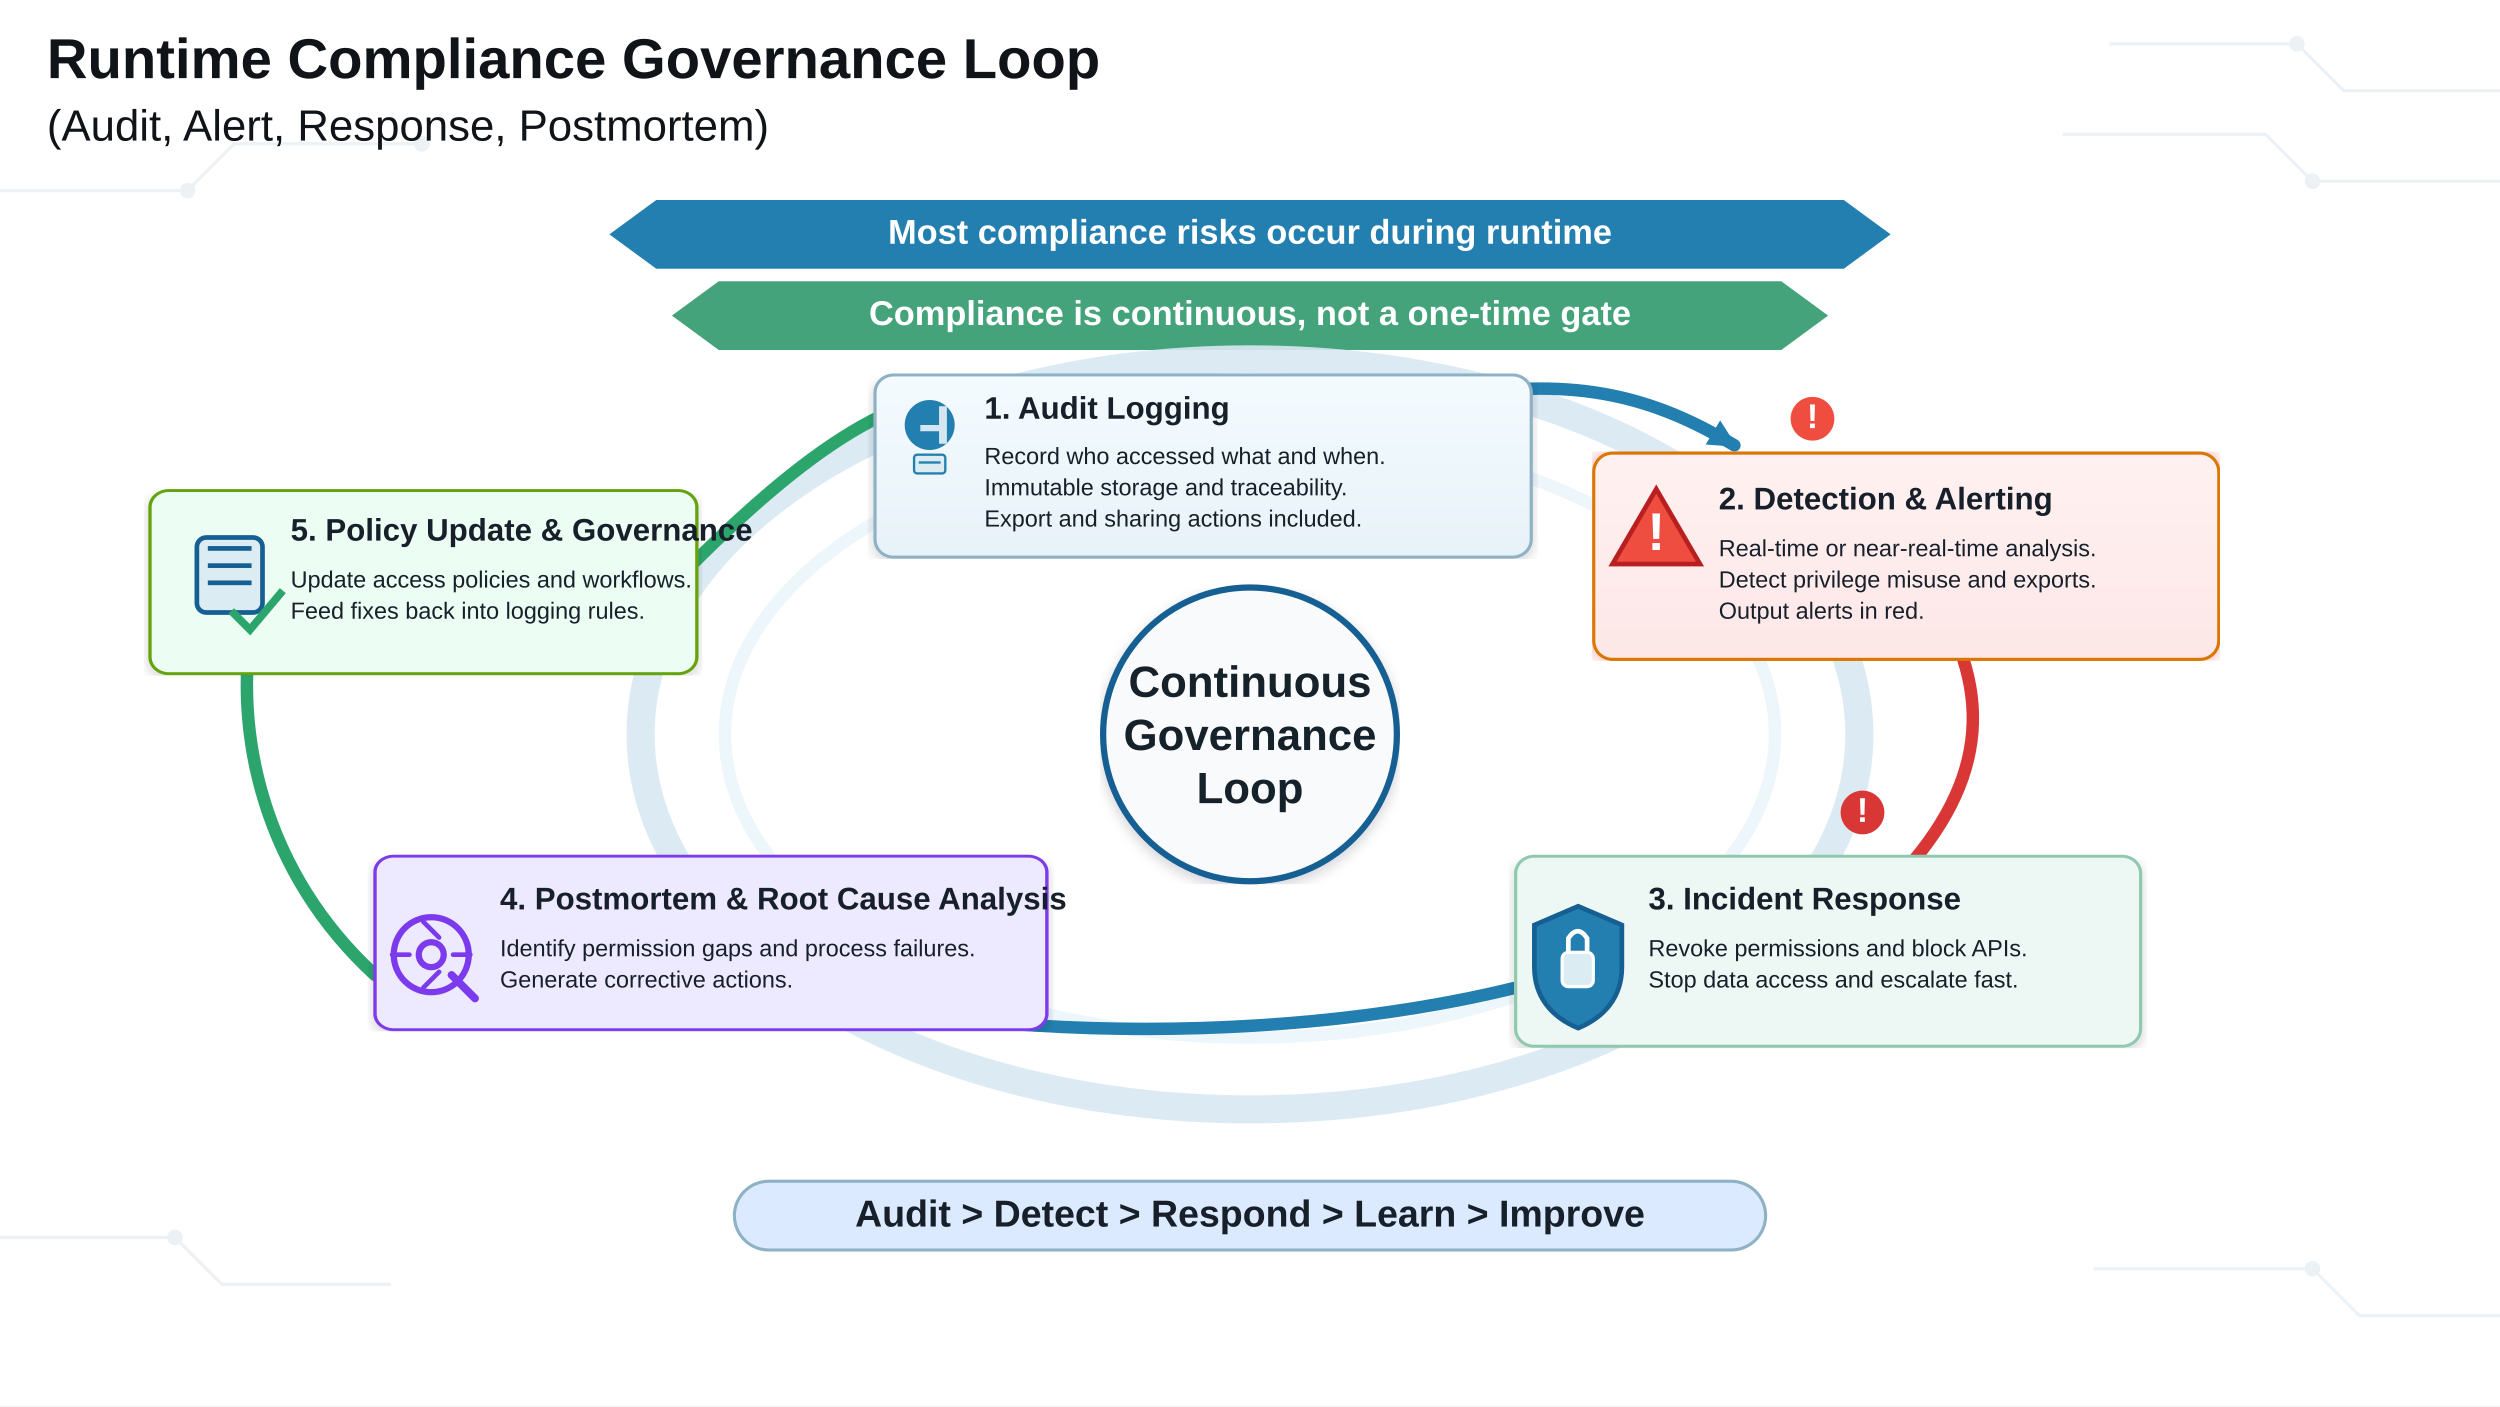
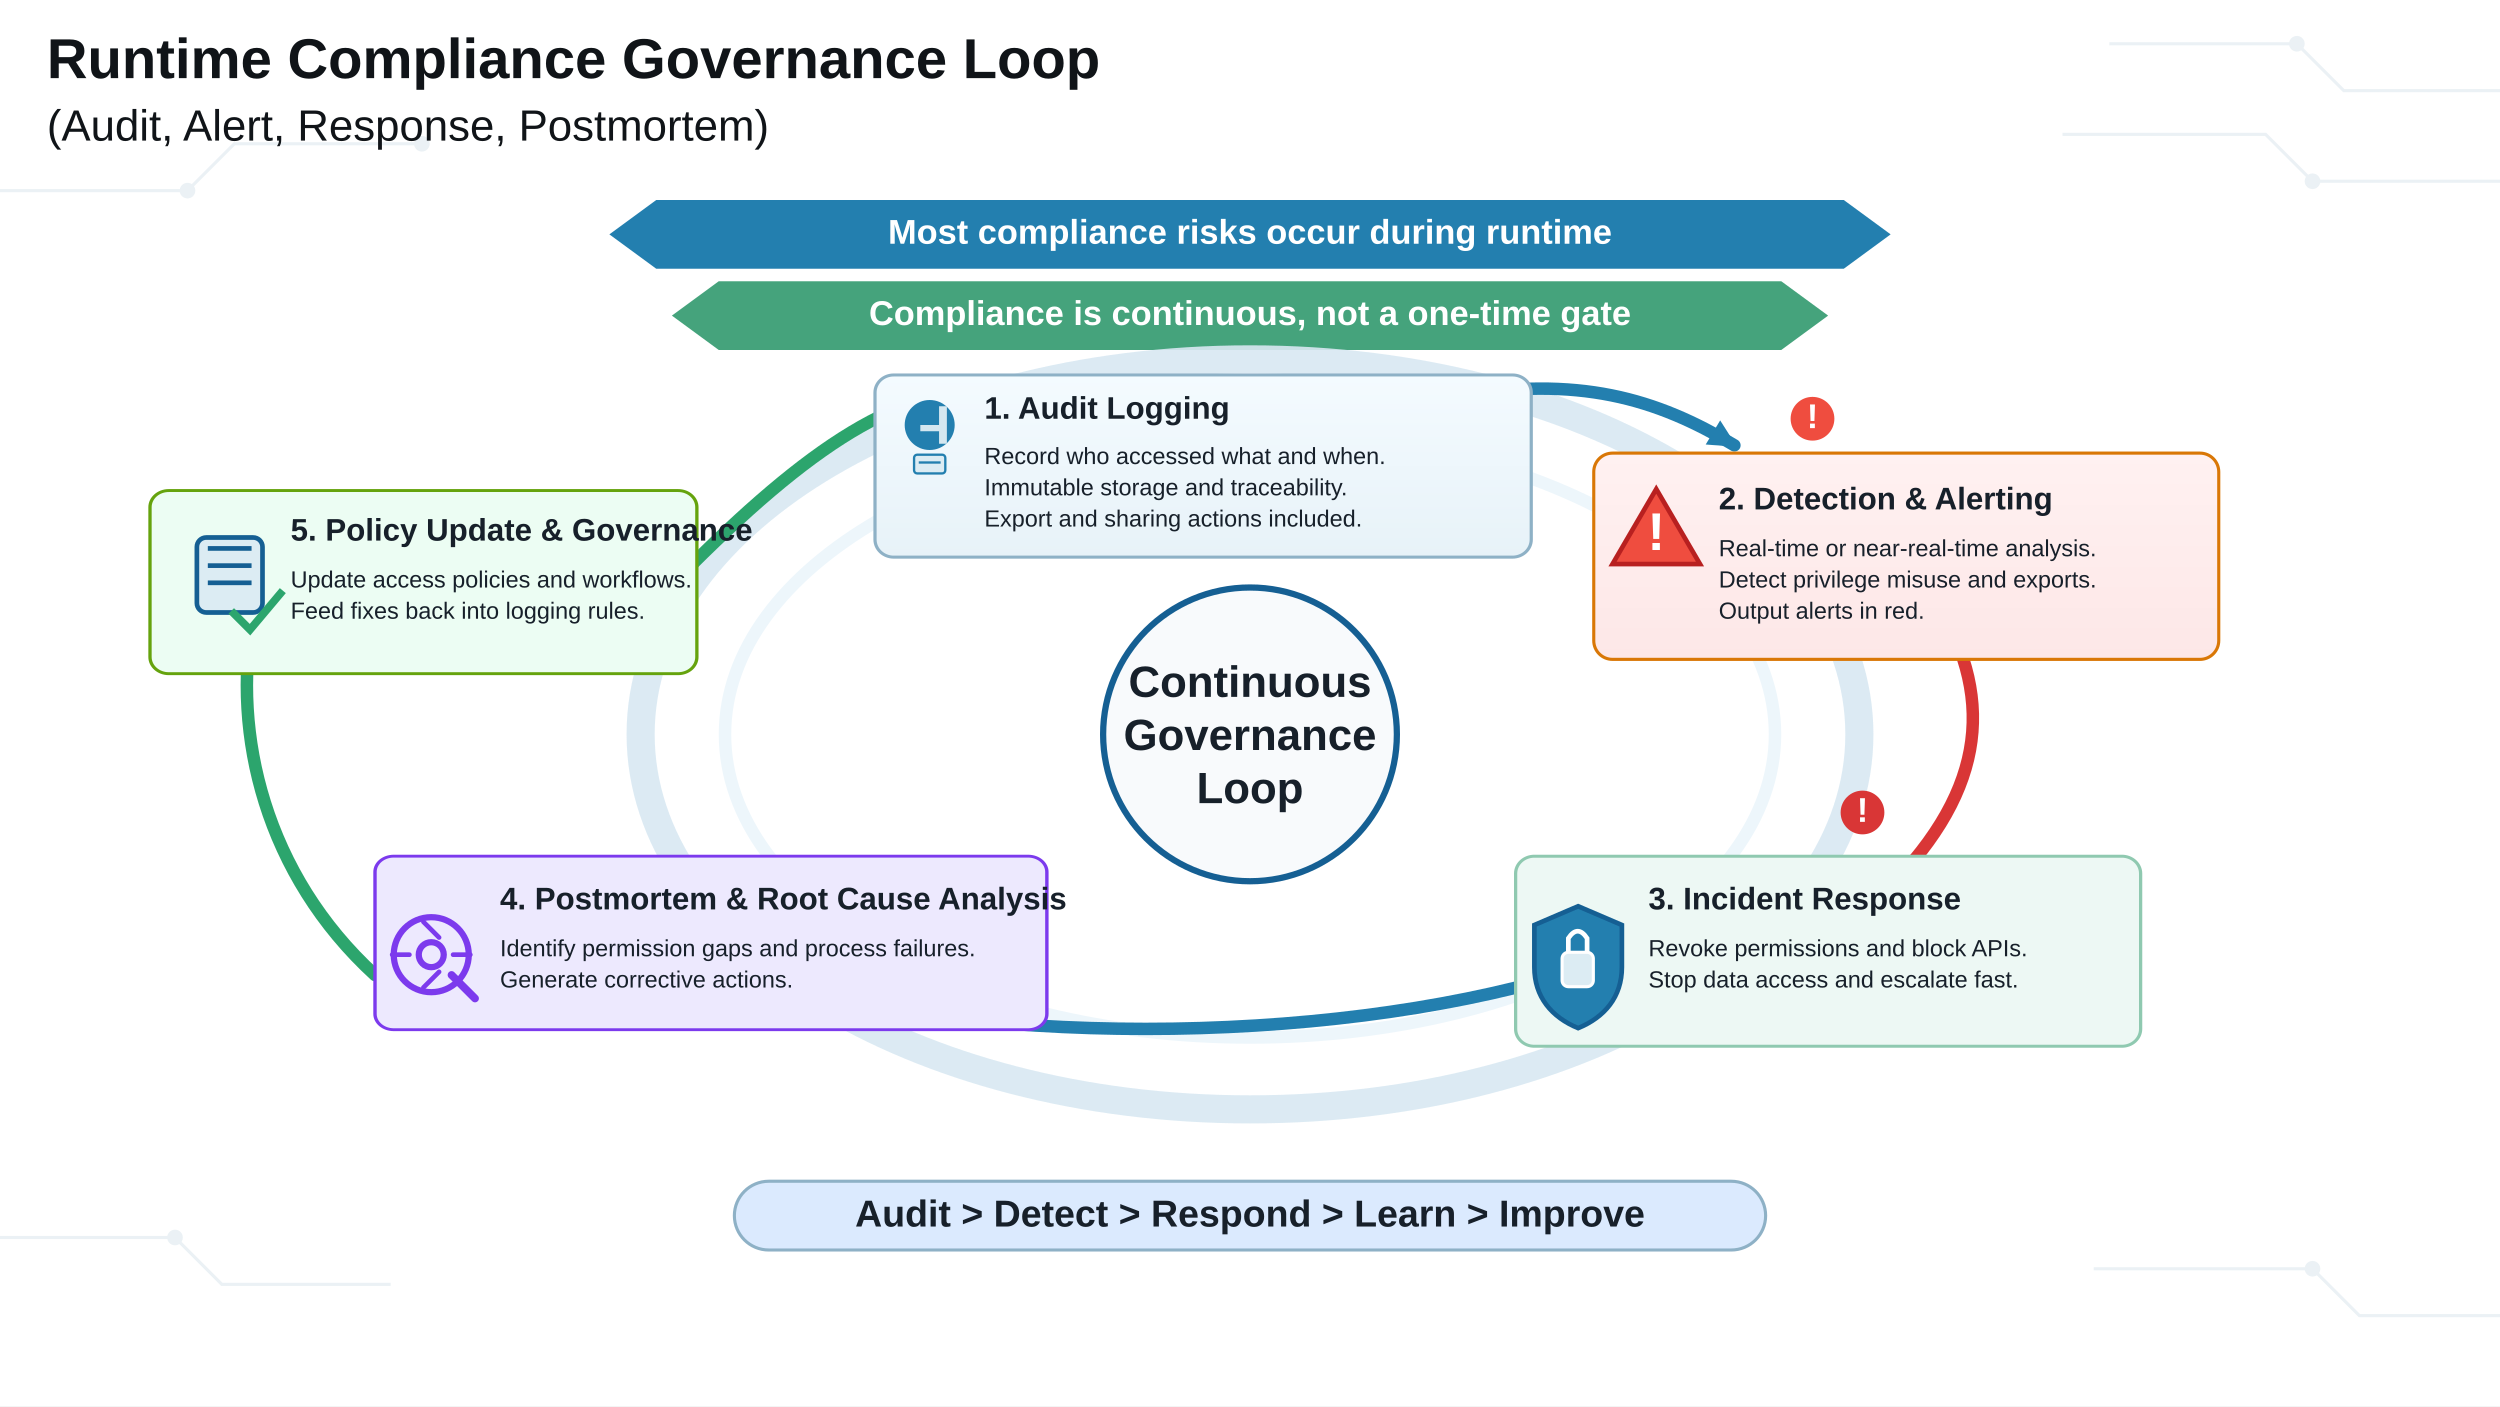
<svg xmlns="http://www.w3.org/2000/svg" width="1600" height="900" viewBox="0 0 1600 900" role="img" aria-labelledby="title desc" version="1.1" id="svg46">
  <defs id="defs8">
    <linearGradient id="loopBlue" x1="0" y1="0" x2="1" y2="0">
      <stop offset="0" stop-color="#237faf" id="stop1" />
      <stop offset="1" stop-color="#56b39a" id="stop2" />
    </linearGradient>
    <linearGradient id="panelBlue" x1="301.853" y1="439.27" x2="301.853" y2="672.336" gradientTransform="scale(1.840407,0.5433582)" gradientUnits="userSpaceOnUse">
      <stop offset="0" stop-color="#f4fbff" id="stop3" />
      <stop offset="1" stop-color="#e7f2f8" id="stop4" />
    </linearGradient>
    <linearGradient id="alertFill" x1="0" y1="0" x2="0" y2="1">
      <stop offset="0" stop-color="#fff1f1" id="stop5" />
      <stop offset="1" stop-color="#fde7e7" id="stop6" />
    </linearGradient>
    <marker id="arrowBlue" markerWidth="18" markerHeight="18" refX="16" refY="9" orient="auto" markerUnits="userSpaceOnUse" viewBox="0 0 18 18">
      <path d="M0 0 L18 9 L0 18 Z" fill="#237faf" id="path6" />
    </marker>
    <marker id="arrowGreen" markerWidth="18" markerHeight="18" refX="16" refY="9" orient="auto" markerUnits="userSpaceOnUse" viewBox="0 0 18 18">
      <path d="M0 0 L18 9 L0 18 Z" fill="#2ca56d" id="path7" />
    </marker>
    <marker id="arrowRed" markerWidth="18" markerHeight="18" refX="16" refY="9" orient="auto" markerUnits="userSpaceOnUse" viewBox="0 0 18 18">
      <path d="M0 0 L18 9 L0 18 Z" fill="#d93636" id="path8" />
    </marker>
-     <filter id="softShadow" x="-0.011" y="-0.011" width="1.021" height="1.021">
-       <feDropShadow dx="0" dy="3" stdDeviation="4" flood-color="#0f172a" flood-opacity="0.18" />
-     </filter>
-     <filter id="redGlow" x="-0.003" y="-0.008" width="1.005" height="1.015">
-       <feDropShadow dx="0" dy="0" stdDeviation="7" flood-color="#ef4444" flood-opacity="0.72" />
-     </filter>
  </defs>
  <style id="style8">
    .font { font-family: Arial, Helvetica, sans-serif; }
    .title { font-family: Arial, Helvetica, sans-serif; font-size: 36px; font-weight: 700; fill: #101418; }
    .subtitle { font-family: Arial, Helvetica, sans-serif; font-size: 30px; font-weight: 700; fill: #155f93; }
    .bannerText { font-family: Arial, Helvetica, sans-serif; font-size: 22px; font-weight: 700; fill: #ffffff; text-anchor: middle; }
    .cardTitle { font-family: Arial, Helvetica, sans-serif; font-size: 20px; font-weight: 700; fill: #17202a; }
    .body { font-family: Arial, Helvetica, sans-serif; font-size: 15px; fill: #17202a; }
    .small { font-family: Arial, Helvetica, sans-serif; font-size: 14px; fill: #4b5563; }
  </style>
  <rect width="1600" height="900" fill="#ffffff" id="rect8" />
  <g opacity="0.18" stroke="#8eb1c6" stroke-width="2" fill="none" id="g18">
    <path d="M0 122 H120 L150 92 H270" id="path9" />
    <path d="M1350 28 H1470 L1500 58 H1600" id="path10" />
    <path d="M1320 86 H1450 L1480 116 H1600" id="path11" />
    <path d="M0 792 H112 L142 822 H250" id="path12" />
    <path d="M1340 812 H1480 L1510 842 H1600" id="path13" />
    <circle cx="120" cy="122" r="4" fill="#8eb1c6" id="circle13" />
    <circle cx="270" cy="92" r="4" fill="#8eb1c6" id="circle14" />
    <circle cx="1470" cy="28" r="4" fill="#8eb1c6" id="circle15" />
    <circle cx="1480" cy="116" r="4" fill="#8eb1c6" id="circle16" />
    <circle cx="112" cy="792" r="4" fill="#8eb1c6" id="circle17" />
    <circle cx="1480" cy="812" r="4" fill="#8eb1c6" id="circle18" />
  </g>
  <text x="30" y="50" class="title" id="text19">
    <tspan x="30" id="tspan18">Runtime Compliance Governance Loop</tspan>
    <tspan x="30" dy="40" font-weight="400" font-size="28" id="tspan19">(Audit, Alert, Response, Postmortem)</tspan>
  </text>
  <path d="M420 128 H1180 L1210 150 L1180 172 H420 L390 150 Z" fill="#237faf" id="path19" />
  <text x="800" y="156" class="bannerText" id="text20">Most compliance risks occur during runtime</text>
  <path d="M460 180 H1140 L1170 202 L1140 224 H460 L430 202 Z" fill="#45a37c" id="path20" />
  <text x="800" y="208" class="bannerText" id="text21">Compliance is continuous, not a one-time gate</text>
  <ellipse cx="800" cy="470" rx="390" ry="240" fill="none" stroke="#d8e8f2" stroke-width="18" opacity="0.9" id="ellipse21" />
  <ellipse cx="800" cy="470" rx="336" ry="194" fill="none" stroke="#edf6fb" stroke-width="8" id="ellipse22" />
-   <g class="font" filter="url(#softShadow)" id="g24">
+   <g class="font" id="g24">
    <circle cx="800" cy="470" r="94" fill="#f8fafc" stroke="#155f93" stroke-width="4" id="circle22" />
    <text x="800" y="446" text-anchor="middle" font-size="28" font-weight="700" fill="#17202a" id="text22">Continuous</text>
    <text x="800" y="480" text-anchor="middle" font-size="28" font-weight="700" fill="#17202a" id="text23">Governance</text>
    <text x="800" y="514" text-anchor="middle" font-size="28" font-weight="700" fill="#17202a" id="text24">Loop</text>
  </g>
  <g fill="none" stroke-width="8" stroke-linecap="round" stroke-linejoin="round" id="g28">
    <path d="M930 254 C1010 240 1060 255 1110 285" stroke="#237faf" marker-end="url(#arrowBlue)" id="path24" />
    <path d="M1240 386 C1278 450 1270 510 1202 575" stroke="#d93636" marker-end="url(#arrowRed)" id="path25" />
    <path d="M1000 624 C845 670 620 670 470 624" stroke="#237faf" marker-end="url(#arrowBlue)" id="path26" />
    <path d="M240 624 C170 560 148 470 162 395" stroke="#2ca56d" marker-end="url(#arrowGreen)" id="path27" />
    <path d="M410 395 C500 300 560 255 620 250" stroke="#2ca56d" marker-end="url(#arrowGreen)" id="path28" />
  </g>
  <g class="font" id="g31">
-     <rect x="560" y="240" width="420" height="124" rx="12" fill="url(#panelBlue)" stroke="#8eb1c6" stroke-width="2.063" filter="url(#softShadow)" id="rect28" transform="matrix(1,0,0,0.9402765,0,14.31488)" style="fill:url(#panelBlue)" />
+     <rect x="560" y="240" width="420" height="124" rx="12" fill="url(#panelBlue)" stroke="#8eb1c6" stroke-width="2.063" id="rect28" transform="matrix(1,0,0,0.9402765,0,14.31488)" style="fill:url(#panelBlue)" />
    <circle cx="595" cy="272" r="16" fill="#237faf" id="circle28" />
    <path d="M589 272 H601 V260 H606 V284 H601 V276 H589 Z" fill="#dcecf3" opacity="0.95" id="path29" />
    <rect x="585" y="291" width="20" height="12" rx="2" fill="#dcecf3" stroke="#237faf" stroke-width="1.5" id="rect29" />
    <line x1="588" y1="296" x2="602" y2="296" stroke="#237faf" stroke-width="1.5" id="line29" />
    <text x="630" y="268" class="cardTitle" id="text29">1. Audit Logging</text>
    <text x="630" y="297" class="body" id="text31">
      <tspan x="630" id="tspan29">Record who accessed what and when.</tspan>
      <tspan x="630" dy="20" id="tspan30">Immutable storage and traceability.</tspan>
      <tspan x="630" dy="20" id="tspan31">Export and sharing actions included.</tspan>
    </text>
  </g>
  <g class="font" id="g35">
-     <rect x="1020" y="290" width="400" height="132" rx="12" fill="url(#alertFill)" stroke="#d97706" stroke-width="2" filter="url(#redGlow)" id="rect31" />
+     <rect x="1020" y="290" width="400" height="132" rx="12" fill="url(#alertFill)" stroke="#d97706" stroke-width="2" id="rect31" />
    <path d="M1060 313 L1088 361 H1032 Z" fill="#ef4d3f" stroke="#b82020" stroke-width="3" id="path31" />
    <text x="1060" y="352" text-anchor="middle" font-size="34" font-weight="700" fill="#ffffff" id="text32">!</text>
    <rect x="1098" y="302" width="298" height="20" fill="none" id="rect32" />
    <text x="1100" y="326" class="cardTitle" id="text33">2. Detection &amp; Alerting</text>
    <text x="1100" y="356" class="body" id="text35">
      <tspan x="1100" id="tspan33">Real-time or near-real-time analysis.</tspan>
      <tspan x="1100" dy="20" id="tspan34">Detect privilege misuse and exports.</tspan>
      <tspan x="1100" dy="20" id="tspan35">Output alerts in red.</tspan>
    </text>
  </g>
  <g class="font" id="g37">
-     <rect x="970" y="548" width="400" height="132" rx="12" fill="#edf8f4" stroke="#8fc9b0" stroke-width="2.083" filter="url(#softShadow)" id="rect35" transform="matrix(1,0,0,0.9215301,0,42.97025)" />
+     <rect x="970" y="548" width="400" height="132" rx="12" fill="#edf8f4" stroke="#8fc9b0" stroke-width="2.083" id="rect35" transform="matrix(1,0,0,0.9215301,0,42.97025)" />
    <path d="M1010 580 L1038 592 V619 C1038 638 1027 651 1010 658 C993 651 982 638 982 619 V592 Z" fill="#237faf" stroke="#155f93" stroke-width="3" id="path35" />
    <rect x="999.737" y="609.474" width="20" height="22" rx="4" fill="#dcecf3" stroke="#ffffff" stroke-width="2" id="rect36" />
    <path d="m 1003.737,609.474 v -9 q 6,-9 12,0 v 9" fill="none" stroke="#ffffff" stroke-width="3" id="path36" />
    <text x="1055" y="582" class="cardTitle" id="text36">3. Incident Response</text>
    <text x="1055" y="612" class="body" id="text37">
      <tspan x="1055" id="tspan36">Revoke permissions and block APIs.</tspan>
      <tspan x="1055" dy="20" id="tspan37">Stop data access and escalate fast.</tspan>
    </text>
  </g>
  <g class="font" id="g40">
-     <rect x="240" y="548" width="430" height="132" rx="12" fill="#ede9fe" stroke="#7c3aed" stroke-width="2.18" filter="url(#softShadow)" id="rect37" transform="matrix(1,0,0,0.8414669,0,86.81301)" />
+     <rect x="240" y="548" width="430" height="132" rx="12" fill="#ede9fe" stroke="#7c3aed" stroke-width="2.18" id="rect37" transform="matrix(1,0,0,0.8414669,0,86.81301)" />
    <circle cx="276" cy="611" r="24" fill="none" stroke="#7c3aed" stroke-width="4" id="circle37" />
    <circle cx="276" cy="611" r="8" fill="none" stroke="#7c3aed" stroke-width="4" id="circle38" />
    <path d="M289 624 L304 639" stroke="#7c3aed" stroke-width="5" stroke-linecap="round" id="path38" />
    <path d="M271 590 L281 600 M271 632 L281 622 M251 611 H262 M290 611 H301" stroke="#7c3aed" stroke-width="3" stroke-linecap="round" id="path39" />
    <text x="320" y="582" class="cardTitle" id="text39">4. Postmortem &amp; Root Cause Analysis</text>
    <text x="320" y="612" class="body" id="text40">
      <tspan x="320" id="tspan39">Identify permission gaps and process failures.</tspan>
      <tspan x="320" dy="20" id="tspan40">Generate corrective actions.</tspan>
    </text>
  </g>
  <g class="font" id="g43">
-     <rect x="96" y="314" width="350" height="132" rx="12" fill="#ecfdf3" stroke="#65a30d" stroke-width="2.123" filter="url(#softShadow)" id="rect40" transform="matrix(1,0,0,0.8879002,0,35.15471)" />
+     <rect x="96" y="314" width="350" height="132" rx="12" fill="#ecfdf3" stroke="#65a30d" stroke-width="2.123" id="rect40" transform="matrix(1,0,0,0.8879002,0,35.15471)" />
    <rect x="126" y="344" width="42" height="48" rx="6" fill="#dcecf3" stroke="#155f93" stroke-width="3" id="rect41" />
    <path d="M133 351 H161 M133 362 H161 M133 373 H161" stroke="#155f93" stroke-width="3" id="path41" />
    <path d="M148 391 L160 403 L181 378" fill="none" stroke="#2ca56d" stroke-width="5" id="path42" />
    <text x="186" y="346" class="cardTitle" id="text42">5. Policy Update &amp; Governance</text>
    <text x="186" y="376" class="body" id="text43">
      <tspan x="186" id="tspan42">Update access policies and workflows.</tspan>
      <tspan x="186" dy="20" id="tspan43">Feed fixes back into logging rules.</tspan>
    </text>
  </g>
  <g class="font" id="g45">
    <circle cx="1160" cy="268" r="14" fill="#ef4d3f" id="circle43" />
    <text x="1160" y="274" text-anchor="middle" font-size="22" font-weight="700" fill="#ffffff" id="text44">!</text>
    <circle cx="1192" cy="520" r="14" fill="#d93636" id="circle44" />
    <text x="1192" y="526" text-anchor="middle" font-size="22" font-weight="700" fill="#ffffff" id="text45">!</text>
  </g>
  <g class="font" id="g46">
    <rect x="470" y="756" width="660" height="44" rx="22" fill="#dbeafe" stroke="#8eb1c6" stroke-width="2" id="rect45" />
    <text x="800" y="785" text-anchor="middle" font-size="24px" font-weight="700" fill="#17202a" id="text46">Audit &gt; Detect &gt; Respond &gt; Learn &gt; Improve</text>
  </g>
</svg>
